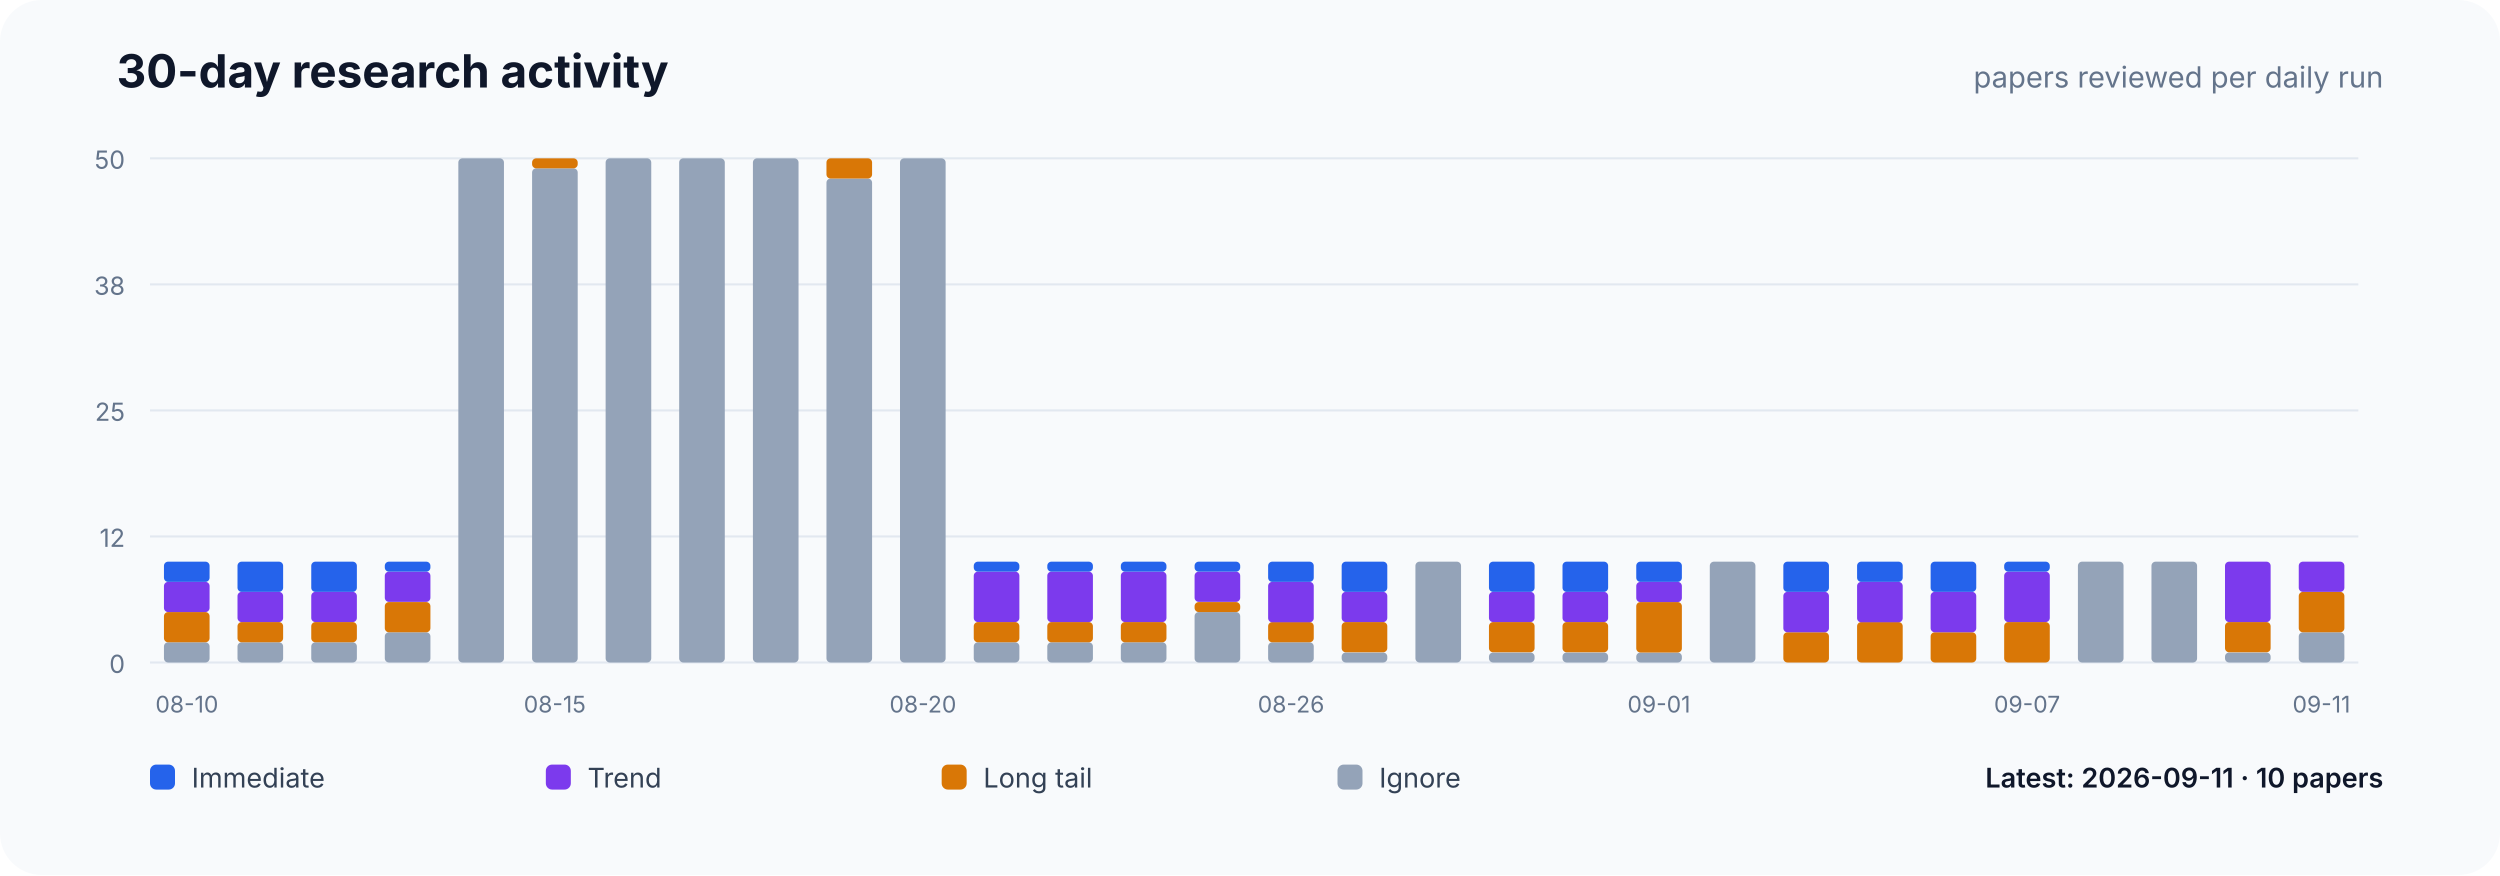
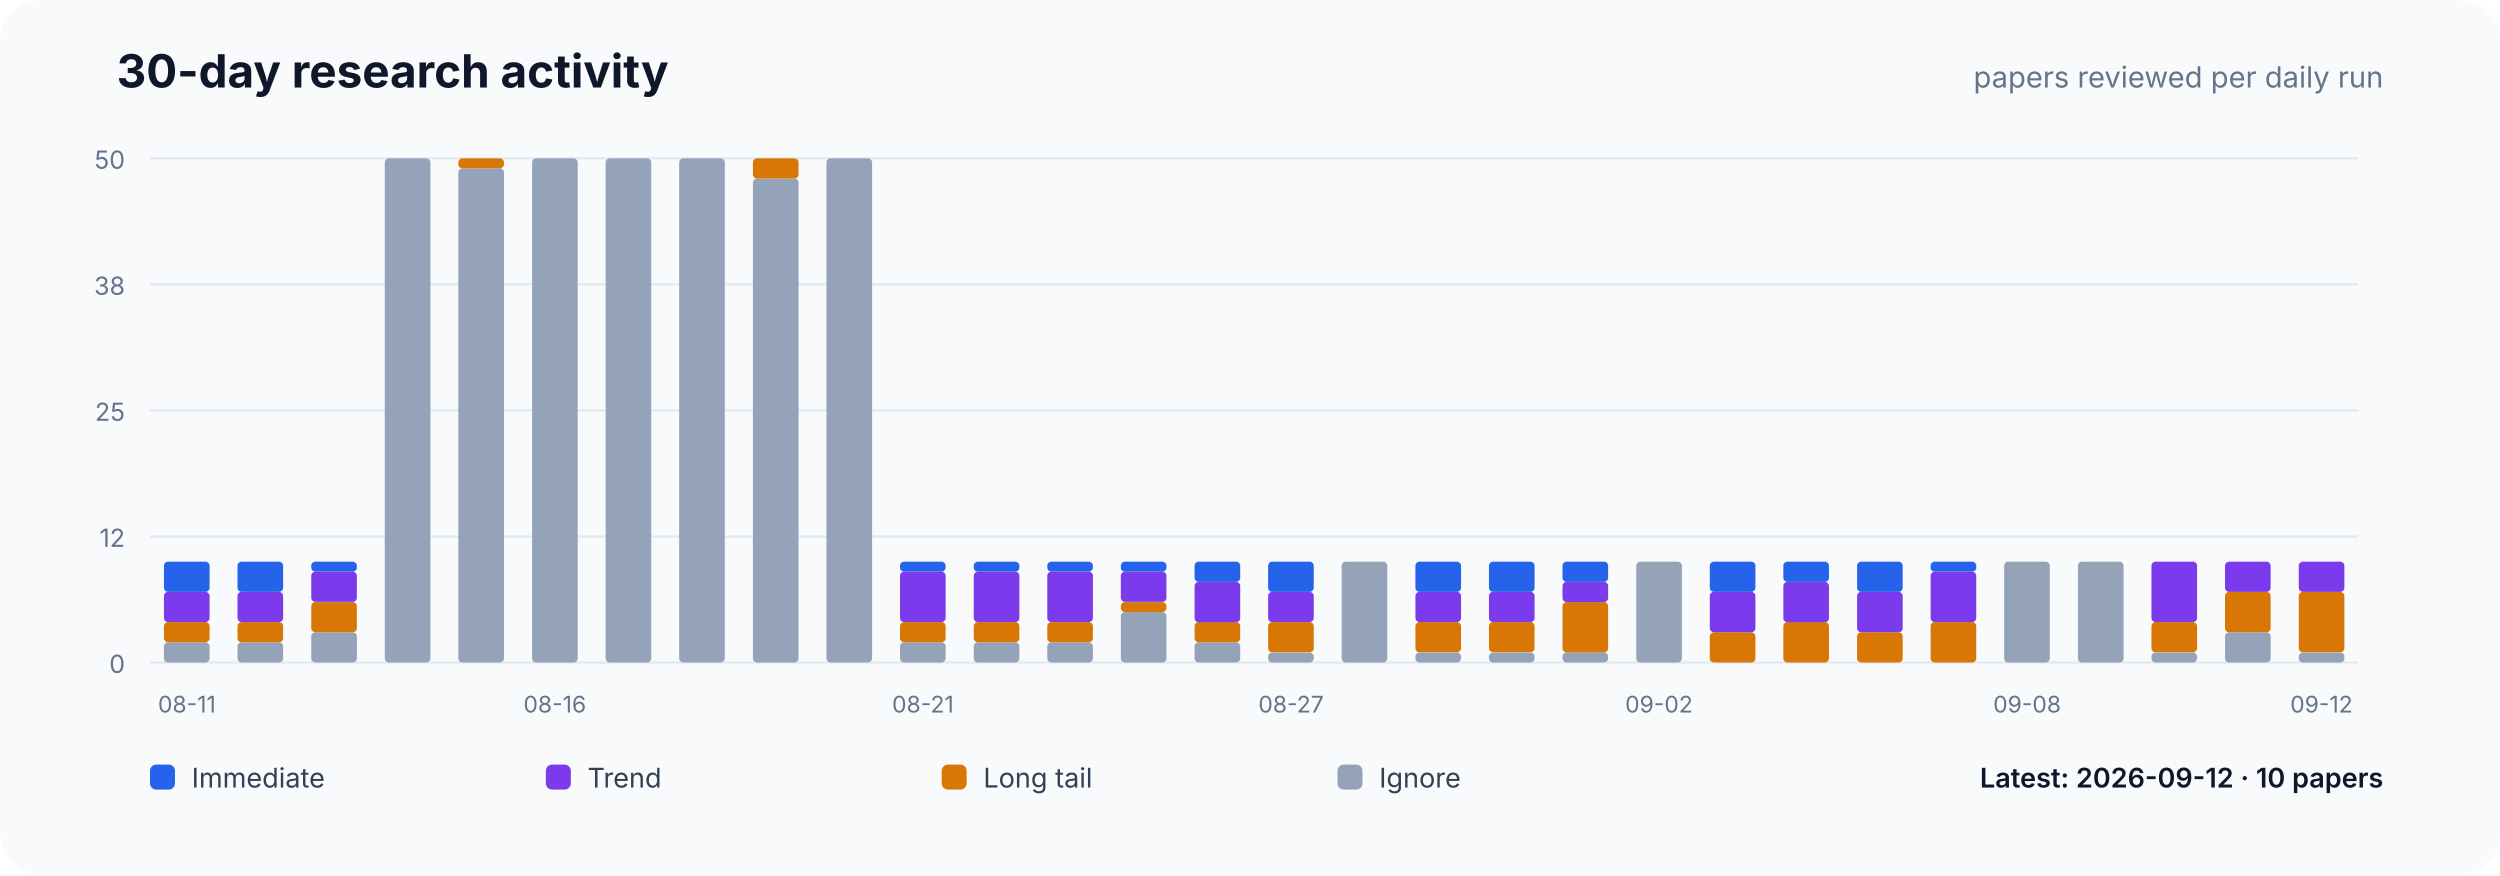
<svg xmlns="http://www.w3.org/2000/svg" width="1200" height="420" viewBox="0 0 1200 420" role="img" aria-labelledby="title desc">
  <rect width="1200" height="420" rx="20" fill="#f8fafc" />
  <text x="56" y="42" font-family="Inter,system-ui,sans-serif" font-size="22" font-weight="700" fill="#0f172a">30-day research activity</text>
  <text x="1144" y="42" text-anchor="end" font-family="Inter,system-ui,sans-serif" font-size="14" fill="#64748b">papers reviewed per daily run</text>
  <line x1="72" y1="318.0" x2="1132" y2="318.0" stroke="#e2e8f0" />
  <text x="60" y="323.0" text-anchor="end" font-family="Inter,system-ui,sans-serif" font-size="12" fill="#64748b">0</text>
  <line x1="72" y1="257.5" x2="1132" y2="257.5" stroke="#e2e8f0" />
  <text x="60" y="262.5" text-anchor="end" font-family="Inter,system-ui,sans-serif" font-size="12" fill="#64748b">12</text>
  <line x1="72" y1="197.0" x2="1132" y2="197.0" stroke="#e2e8f0" />
  <text x="60" y="202.0" text-anchor="end" font-family="Inter,system-ui,sans-serif" font-size="12" fill="#64748b">25</text>
  <line x1="72" y1="136.5" x2="1132" y2="136.5" stroke="#e2e8f0" />
  <text x="60" y="141.5" text-anchor="end" font-family="Inter,system-ui,sans-serif" font-size="12" fill="#64748b">38</text>
  <line x1="72" y1="76.0" x2="1132" y2="76.0" stroke="#e2e8f0" />
  <text x="60" y="81.0" text-anchor="end" font-family="Inter,system-ui,sans-serif" font-size="12" fill="#64748b">50</text>
  <rect x="78.7" y="308.3" width="21.9" height="9.7" rx="2" fill="#94a3b8" />
-   <rect x="78.7" y="293.8" width="21.9" height="14.5" rx="2" fill="#d97706" />
-   <rect x="78.7" y="279.3" width="21.9" height="14.5" rx="2" fill="#7c3aed" />
-   <rect x="78.7" y="269.6" width="21.9" height="9.7" rx="2" fill="#2563eb" />
-   <text x="89.7" y="342" text-anchor="middle" font-family="Inter,system-ui,sans-serif" font-size="11" fill="#64748b">08-10</text>
+   <rect x="78.7" y="298.6" width="21.9" height="9.7" rx="2" fill="#d97706" />
+   <rect x="78.7" y="284.1" width="21.9" height="14.5" rx="2" fill="#7c3aed" />
+   <rect x="78.7" y="269.6" width="21.9" height="14.5" rx="2" fill="#2563eb" />
+   <text x="89.7" y="342" text-anchor="middle" font-family="Inter,system-ui,sans-serif" font-size="11" fill="#64748b">08-11</text>
  <rect x="114.0" y="308.3" width="21.9" height="9.7" rx="2" fill="#94a3b8" />
  <rect x="114.0" y="298.6" width="21.9" height="9.7" rx="2" fill="#d97706" />
  <rect x="114.0" y="284.1" width="21.9" height="14.5" rx="2" fill="#7c3aed" />
  <rect x="114.0" y="269.6" width="21.9" height="14.5" rx="2" fill="#2563eb" />
-   <rect x="149.4" y="308.3" width="21.9" height="9.7" rx="2" fill="#94a3b8" />
-   <rect x="149.4" y="298.6" width="21.9" height="9.7" rx="2" fill="#d97706" />
-   <rect x="149.4" y="284.1" width="21.9" height="14.5" rx="2" fill="#7c3aed" />
-   <rect x="149.4" y="269.6" width="21.9" height="14.5" rx="2" fill="#2563eb" />
-   <rect x="184.7" y="303.5" width="21.9" height="14.5" rx="2" fill="#94a3b8" />
-   <rect x="184.7" y="289.0" width="21.9" height="14.5" rx="2" fill="#d97706" />
-   <rect x="184.7" y="274.4" width="21.9" height="14.5" rx="2" fill="#7c3aed" />
-   <rect x="184.7" y="269.6" width="21.9" height="4.8" rx="2" fill="#2563eb" />
-   <rect x="220.0" y="76.0" width="21.9" height="242.0" rx="2" fill="#94a3b8" />
-   <rect x="220.0" y="76.0" width="21.9" height="0.0" rx="2" fill="#d97706" />
+   <rect x="149.4" y="303.5" width="21.9" height="14.5" rx="2" fill="#94a3b8" />
+   <rect x="149.4" y="289.0" width="21.9" height="14.5" rx="2" fill="#d97706" />
+   <rect x="149.4" y="274.4" width="21.9" height="14.5" rx="2" fill="#7c3aed" />
+   <rect x="149.4" y="269.6" width="21.9" height="4.8" rx="2" fill="#2563eb" />
+   <rect x="184.7" y="76.0" width="21.9" height="242.0" rx="2" fill="#94a3b8" />
+   <rect x="184.7" y="76.0" width="21.9" height="0.0" rx="2" fill="#d97706" />
+   <rect x="184.7" y="76.0" width="21.9" height="0.0" rx="2" fill="#7c3aed" />
+   <rect x="184.7" y="76.0" width="21.9" height="0.0" rx="2" fill="#2563eb" />
+   <rect x="220.0" y="80.8" width="21.9" height="237.2" rx="2" fill="#94a3b8" />
+   <rect x="220.0" y="76.0" width="21.9" height="4.8" rx="2" fill="#d97706" />
  <rect x="220.0" y="76.0" width="21.9" height="0.0" rx="2" fill="#7c3aed" />
  <rect x="220.0" y="76.0" width="21.9" height="0.0" rx="2" fill="#2563eb" />
-   <rect x="255.4" y="80.8" width="21.9" height="237.2" rx="2" fill="#94a3b8" />
-   <rect x="255.4" y="76.0" width="21.9" height="4.8" rx="2" fill="#d97706" />
+   <rect x="255.4" y="76.0" width="21.9" height="242.0" rx="2" fill="#94a3b8" />
+   <rect x="255.4" y="76.0" width="21.9" height="0.0" rx="2" fill="#d97706" />
  <rect x="255.4" y="76.0" width="21.9" height="0.0" rx="2" fill="#7c3aed" />
  <rect x="255.4" y="76.0" width="21.9" height="0.0" rx="2" fill="#2563eb" />
-   <text x="266.3" y="342" text-anchor="middle" font-family="Inter,system-ui,sans-serif" font-size="11" fill="#64748b">08-15</text>
+   <text x="266.3" y="342" text-anchor="middle" font-family="Inter,system-ui,sans-serif" font-size="11" fill="#64748b">08-16</text>
  <rect x="290.7" y="76.0" width="21.9" height="242.0" rx="2" fill="#94a3b8" />
  <rect x="290.7" y="76.0" width="21.9" height="0.0" rx="2" fill="#d97706" />
  <rect x="290.7" y="76.0" width="21.9" height="0.0" rx="2" fill="#7c3aed" />
  <rect x="290.7" y="76.0" width="21.9" height="0.0" rx="2" fill="#2563eb" />
  <rect x="326.0" y="76.0" width="21.9" height="242.0" rx="2" fill="#94a3b8" />
  <rect x="326.0" y="76.0" width="21.9" height="0.0" rx="2" fill="#d97706" />
  <rect x="326.0" y="76.0" width="21.9" height="0.0" rx="2" fill="#7c3aed" />
  <rect x="326.0" y="76.0" width="21.9" height="0.0" rx="2" fill="#2563eb" />
-   <rect x="361.4" y="76.0" width="21.9" height="242.0" rx="2" fill="#94a3b8" />
-   <rect x="361.4" y="76.0" width="21.9" height="0.0" rx="2" fill="#d97706" />
+   <rect x="361.4" y="85.7" width="21.9" height="232.3" rx="2" fill="#94a3b8" />
+   <rect x="361.4" y="76.0" width="21.9" height="9.7" rx="2" fill="#d97706" />
  <rect x="361.4" y="76.0" width="21.9" height="0.0" rx="2" fill="#7c3aed" />
  <rect x="361.4" y="76.0" width="21.9" height="0.0" rx="2" fill="#2563eb" />
-   <rect x="396.7" y="85.7" width="21.9" height="232.3" rx="2" fill="#94a3b8" />
-   <rect x="396.7" y="76.0" width="21.9" height="9.7" rx="2" fill="#d97706" />
+   <rect x="396.7" y="76.0" width="21.9" height="242.0" rx="2" fill="#94a3b8" />
+   <rect x="396.7" y="76.0" width="21.9" height="0.0" rx="2" fill="#d97706" />
  <rect x="396.7" y="76.0" width="21.9" height="0.0" rx="2" fill="#7c3aed" />
  <rect x="396.7" y="76.0" width="21.9" height="0.0" rx="2" fill="#2563eb" />
-   <rect x="432.0" y="76.0" width="21.9" height="242.0" rx="2" fill="#94a3b8" />
-   <rect x="432.0" y="76.0" width="21.9" height="0.0" rx="2" fill="#d97706" />
-   <rect x="432.0" y="76.0" width="21.9" height="0.0" rx="2" fill="#7c3aed" />
-   <rect x="432.0" y="76.0" width="21.9" height="0.0" rx="2" fill="#2563eb" />
-   <text x="443.0" y="342" text-anchor="middle" font-family="Inter,system-ui,sans-serif" font-size="11" fill="#64748b">08-20</text>
+   <rect x="432.0" y="308.3" width="21.9" height="9.7" rx="2" fill="#94a3b8" />
+   <rect x="432.0" y="298.6" width="21.9" height="9.7" rx="2" fill="#d97706" />
+   <rect x="432.0" y="274.4" width="21.9" height="24.2" rx="2" fill="#7c3aed" />
+   <rect x="432.0" y="269.6" width="21.9" height="4.8" rx="2" fill="#2563eb" />
+   <text x="443.0" y="342" text-anchor="middle" font-family="Inter,system-ui,sans-serif" font-size="11" fill="#64748b">08-21</text>
  <rect x="467.4" y="308.3" width="21.9" height="9.7" rx="2" fill="#94a3b8" />
  <rect x="467.4" y="298.6" width="21.9" height="9.7" rx="2" fill="#d97706" />
  <rect x="467.4" y="274.4" width="21.9" height="24.2" rx="2" fill="#7c3aed" />
  <rect x="467.4" y="269.6" width="21.9" height="4.8" rx="2" fill="#2563eb" />
  <rect x="502.7" y="308.3" width="21.9" height="9.7" rx="2" fill="#94a3b8" />
  <rect x="502.7" y="298.6" width="21.9" height="9.7" rx="2" fill="#d97706" />
  <rect x="502.7" y="274.4" width="21.9" height="24.2" rx="2" fill="#7c3aed" />
  <rect x="502.7" y="269.6" width="21.9" height="4.8" rx="2" fill="#2563eb" />
-   <rect x="538.0" y="308.3" width="21.9" height="9.7" rx="2" fill="#94a3b8" />
-   <rect x="538.0" y="298.6" width="21.9" height="9.7" rx="2" fill="#d97706" />
-   <rect x="538.0" y="274.4" width="21.9" height="24.2" rx="2" fill="#7c3aed" />
+   <rect x="538.0" y="293.8" width="21.9" height="24.2" rx="2" fill="#94a3b8" />
+   <rect x="538.0" y="289.0" width="21.9" height="4.8" rx="2" fill="#d97706" />
+   <rect x="538.0" y="274.4" width="21.9" height="14.5" rx="2" fill="#7c3aed" />
  <rect x="538.0" y="269.6" width="21.9" height="4.8" rx="2" fill="#2563eb" />
-   <rect x="573.4" y="293.8" width="21.9" height="24.2" rx="2" fill="#94a3b8" />
-   <rect x="573.4" y="289.0" width="21.9" height="4.8" rx="2" fill="#d97706" />
-   <rect x="573.4" y="274.4" width="21.9" height="14.5" rx="2" fill="#7c3aed" />
-   <rect x="573.4" y="269.6" width="21.9" height="4.8" rx="2" fill="#2563eb" />
-   <rect x="608.7" y="308.3" width="21.9" height="9.7" rx="2" fill="#94a3b8" />
-   <rect x="608.7" y="298.6" width="21.9" height="9.7" rx="2" fill="#d97706" />
-   <rect x="608.7" y="279.3" width="21.9" height="19.4" rx="2" fill="#7c3aed" />
-   <rect x="608.7" y="269.6" width="21.9" height="9.7" rx="2" fill="#2563eb" />
-   <text x="619.7" y="342" text-anchor="middle" font-family="Inter,system-ui,sans-serif" font-size="11" fill="#64748b">08-26</text>
-   <rect x="644.0" y="313.2" width="21.9" height="4.8" rx="2" fill="#94a3b8" />
-   <rect x="644.0" y="298.6" width="21.9" height="14.5" rx="2" fill="#d97706" />
-   <rect x="644.0" y="284.1" width="21.9" height="14.5" rx="2" fill="#7c3aed" />
-   <rect x="644.0" y="269.6" width="21.9" height="14.5" rx="2" fill="#2563eb" />
-   <rect x="679.4" y="269.6" width="21.9" height="48.4" rx="2" fill="#94a3b8" />
-   <rect x="679.4" y="269.6" width="21.9" height="0.0" rx="2" fill="#d97706" />
-   <rect x="679.4" y="269.6" width="21.9" height="0.0" rx="2" fill="#7c3aed" />
-   <rect x="679.4" y="269.6" width="21.9" height="0.0" rx="2" fill="#2563eb" />
+   <rect x="573.4" y="308.3" width="21.9" height="9.7" rx="2" fill="#94a3b8" />
+   <rect x="573.4" y="298.6" width="21.9" height="9.7" rx="2" fill="#d97706" />
+   <rect x="573.4" y="279.3" width="21.9" height="19.4" rx="2" fill="#7c3aed" />
+   <rect x="573.4" y="269.6" width="21.9" height="9.7" rx="2" fill="#2563eb" />
+   <rect x="608.7" y="313.2" width="21.9" height="4.8" rx="2" fill="#94a3b8" />
+   <rect x="608.7" y="298.6" width="21.9" height="14.5" rx="2" fill="#d97706" />
+   <rect x="608.7" y="284.1" width="21.9" height="14.5" rx="2" fill="#7c3aed" />
+   <rect x="608.7" y="269.6" width="21.9" height="14.5" rx="2" fill="#2563eb" />
+   <text x="619.7" y="342" text-anchor="middle" font-family="Inter,system-ui,sans-serif" font-size="11" fill="#64748b">08-27</text>
+   <rect x="644.0" y="269.6" width="21.9" height="48.4" rx="2" fill="#94a3b8" />
+   <rect x="644.0" y="269.6" width="21.9" height="0.0" rx="2" fill="#d97706" />
+   <rect x="644.0" y="269.6" width="21.9" height="0.0" rx="2" fill="#7c3aed" />
+   <rect x="644.0" y="269.6" width="21.9" height="0.0" rx="2" fill="#2563eb" />
+   <rect x="679.4" y="313.2" width="21.9" height="4.8" rx="2" fill="#94a3b8" />
+   <rect x="679.4" y="298.6" width="21.9" height="14.5" rx="2" fill="#d97706" />
+   <rect x="679.4" y="284.1" width="21.9" height="14.5" rx="2" fill="#7c3aed" />
+   <rect x="679.4" y="269.6" width="21.9" height="14.5" rx="2" fill="#2563eb" />
  <rect x="714.7" y="313.2" width="21.9" height="4.8" rx="2" fill="#94a3b8" />
  <rect x="714.7" y="298.6" width="21.9" height="14.5" rx="2" fill="#d97706" />
  <rect x="714.7" y="284.1" width="21.9" height="14.5" rx="2" fill="#7c3aed" />
  <rect x="714.7" y="269.6" width="21.9" height="14.5" rx="2" fill="#2563eb" />
  <rect x="750.0" y="313.2" width="21.9" height="4.8" rx="2" fill="#94a3b8" />
-   <rect x="750.0" y="298.6" width="21.9" height="14.5" rx="2" fill="#d97706" />
-   <rect x="750.0" y="284.1" width="21.9" height="14.5" rx="2" fill="#7c3aed" />
-   <rect x="750.0" y="269.6" width="21.9" height="14.5" rx="2" fill="#2563eb" />
-   <rect x="785.4" y="313.2" width="21.9" height="4.8" rx="2" fill="#94a3b8" />
-   <rect x="785.4" y="289.0" width="21.9" height="24.2" rx="2" fill="#d97706" />
-   <rect x="785.4" y="279.3" width="21.9" height="9.7" rx="2" fill="#7c3aed" />
-   <rect x="785.4" y="269.6" width="21.9" height="9.7" rx="2" fill="#2563eb" />
-   <text x="796.3" y="342" text-anchor="middle" font-family="Inter,system-ui,sans-serif" font-size="11" fill="#64748b">09-01</text>
-   <rect x="820.7" y="269.6" width="21.9" height="48.4" rx="2" fill="#94a3b8" />
-   <rect x="820.7" y="269.6" width="21.9" height="0.0" rx="2" fill="#d97706" />
-   <rect x="820.7" y="269.6" width="21.9" height="0.0" rx="2" fill="#7c3aed" />
-   <rect x="820.7" y="269.6" width="21.9" height="0.0" rx="2" fill="#2563eb" />
+   <rect x="750.0" y="289.0" width="21.9" height="24.2" rx="2" fill="#d97706" />
+   <rect x="750.0" y="279.3" width="21.9" height="9.7" rx="2" fill="#7c3aed" />
+   <rect x="750.0" y="269.6" width="21.9" height="9.7" rx="2" fill="#2563eb" />
+   <rect x="785.4" y="269.6" width="21.9" height="48.4" rx="2" fill="#94a3b8" />
+   <rect x="785.4" y="269.6" width="21.9" height="0.0" rx="2" fill="#d97706" />
+   <rect x="785.4" y="269.6" width="21.9" height="0.0" rx="2" fill="#7c3aed" />
+   <rect x="785.4" y="269.6" width="21.9" height="0.0" rx="2" fill="#2563eb" />
+   <text x="796.3" y="342" text-anchor="middle" font-family="Inter,system-ui,sans-serif" font-size="11" fill="#64748b">09-02</text>
+   <rect x="820.7" y="318.0" width="21.9" height="0.0" rx="2" fill="#94a3b8" />
+   <rect x="820.7" y="303.5" width="21.9" height="14.5" rx="2" fill="#d97706" />
+   <rect x="820.7" y="284.1" width="21.9" height="19.4" rx="2" fill="#7c3aed" />
+   <rect x="820.7" y="269.6" width="21.9" height="14.5" rx="2" fill="#2563eb" />
  <rect x="856.0" y="318.0" width="21.9" height="0.0" rx="2" fill="#94a3b8" />
-   <rect x="856.0" y="303.5" width="21.9" height="14.5" rx="2" fill="#d97706" />
-   <rect x="856.0" y="284.1" width="21.9" height="19.4" rx="2" fill="#7c3aed" />
-   <rect x="856.0" y="269.6" width="21.9" height="14.5" rx="2" fill="#2563eb" />
+   <rect x="856.0" y="298.6" width="21.9" height="19.4" rx="2" fill="#d97706" />
+   <rect x="856.0" y="279.3" width="21.9" height="19.4" rx="2" fill="#7c3aed" />
+   <rect x="856.0" y="269.6" width="21.9" height="9.7" rx="2" fill="#2563eb" />
  <rect x="891.4" y="318.0" width="21.9" height="0.0" rx="2" fill="#94a3b8" />
-   <rect x="891.4" y="298.6" width="21.9" height="19.4" rx="2" fill="#d97706" />
-   <rect x="891.4" y="279.3" width="21.9" height="19.4" rx="2" fill="#7c3aed" />
-   <rect x="891.4" y="269.6" width="21.9" height="9.7" rx="2" fill="#2563eb" />
+   <rect x="891.4" y="303.5" width="21.9" height="14.5" rx="2" fill="#d97706" />
+   <rect x="891.4" y="284.1" width="21.9" height="19.4" rx="2" fill="#7c3aed" />
+   <rect x="891.4" y="269.6" width="21.9" height="14.5" rx="2" fill="#2563eb" />
  <rect x="926.7" y="318.0" width="21.9" height="0.0" rx="2" fill="#94a3b8" />
-   <rect x="926.7" y="303.5" width="21.9" height="14.5" rx="2" fill="#d97706" />
-   <rect x="926.7" y="284.1" width="21.9" height="19.4" rx="2" fill="#7c3aed" />
-   <rect x="926.7" y="269.6" width="21.9" height="14.5" rx="2" fill="#2563eb" />
-   <rect x="962.0" y="318.0" width="21.9" height="0.0" rx="2" fill="#94a3b8" />
-   <rect x="962.0" y="298.6" width="21.9" height="19.4" rx="2" fill="#d97706" />
-   <rect x="962.0" y="274.4" width="21.9" height="24.2" rx="2" fill="#7c3aed" />
-   <rect x="962.0" y="269.6" width="21.9" height="4.8" rx="2" fill="#2563eb" />
-   <text x="973.0" y="342" text-anchor="middle" font-family="Inter,system-ui,sans-serif" font-size="11" fill="#64748b">09-07</text>
+   <rect x="926.7" y="298.6" width="21.9" height="19.4" rx="2" fill="#d97706" />
+   <rect x="926.7" y="274.4" width="21.9" height="24.2" rx="2" fill="#7c3aed" />
+   <rect x="926.7" y="269.6" width="21.9" height="4.8" rx="2" fill="#2563eb" />
+   <rect x="962.0" y="269.6" width="21.9" height="48.4" rx="2" fill="#94a3b8" />
+   <rect x="962.0" y="269.6" width="21.9" height="0.0" rx="2" fill="#d97706" />
+   <rect x="962.0" y="269.6" width="21.9" height="0.0" rx="2" fill="#7c3aed" />
+   <rect x="962.0" y="269.6" width="21.9" height="0.0" rx="2" fill="#2563eb" />
+   <text x="973.0" y="342" text-anchor="middle" font-family="Inter,system-ui,sans-serif" font-size="11" fill="#64748b">09-08</text>
  <rect x="997.4" y="269.6" width="21.9" height="48.4" rx="2" fill="#94a3b8" />
  <rect x="997.4" y="269.6" width="21.9" height="0.0" rx="2" fill="#d97706" />
  <rect x="997.4" y="269.6" width="21.9" height="0.0" rx="2" fill="#7c3aed" />
  <rect x="997.4" y="269.6" width="21.9" height="0.0" rx="2" fill="#2563eb" />
-   <rect x="1032.7" y="269.6" width="21.9" height="48.4" rx="2" fill="#94a3b8" />
-   <rect x="1032.7" y="269.6" width="21.9" height="0.0" rx="2" fill="#d97706" />
-   <rect x="1032.7" y="269.6" width="21.9" height="0.0" rx="2" fill="#7c3aed" />
+   <rect x="1032.7" y="313.2" width="21.9" height="4.8" rx="2" fill="#94a3b8" />
+   <rect x="1032.7" y="298.6" width="21.9" height="14.5" rx="2" fill="#d97706" />
+   <rect x="1032.7" y="269.6" width="21.9" height="29.0" rx="2" fill="#7c3aed" />
  <rect x="1032.7" y="269.6" width="21.9" height="0.0" rx="2" fill="#2563eb" />
-   <rect x="1068.0" y="313.2" width="21.9" height="4.8" rx="2" fill="#94a3b8" />
-   <rect x="1068.0" y="298.6" width="21.9" height="14.5" rx="2" fill="#d97706" />
-   <rect x="1068.0" y="269.6" width="21.9" height="29.0" rx="2" fill="#7c3aed" />
+   <rect x="1068.0" y="303.5" width="21.9" height="14.5" rx="2" fill="#94a3b8" />
+   <rect x="1068.0" y="284.1" width="21.9" height="19.4" rx="2" fill="#d97706" />
+   <rect x="1068.0" y="269.6" width="21.9" height="14.5" rx="2" fill="#7c3aed" />
  <rect x="1068.0" y="269.6" width="21.9" height="0.0" rx="2" fill="#2563eb" />
-   <rect x="1103.4" y="303.5" width="21.9" height="14.5" rx="2" fill="#94a3b8" />
-   <rect x="1103.4" y="284.1" width="21.9" height="19.4" rx="2" fill="#d97706" />
+   <rect x="1103.4" y="313.2" width="21.9" height="4.8" rx="2" fill="#94a3b8" />
+   <rect x="1103.4" y="284.1" width="21.9" height="29.0" rx="2" fill="#d97706" />
  <rect x="1103.4" y="269.6" width="21.9" height="14.5" rx="2" fill="#7c3aed" />
  <rect x="1103.4" y="269.6" width="21.9" height="0.0" rx="2" fill="#2563eb" />
-   <text x="1114.3" y="342" text-anchor="middle" font-family="Inter,system-ui,sans-serif" font-size="11" fill="#64748b">09-11</text>
+   <text x="1114.3" y="342" text-anchor="middle" font-family="Inter,system-ui,sans-serif" font-size="11" fill="#64748b">09-12</text>
  <rect x="72" y="367" width="12" height="12" rx="3" fill="#2563eb" />
  <text x="92" y="378" font-family="Inter,system-ui,sans-serif" font-size="13" fill="#334155">Immediate</text>
  <rect x="262" y="367" width="12" height="12" rx="3" fill="#7c3aed" />
  <text x="282" y="378" font-family="Inter,system-ui,sans-serif" font-size="13" fill="#334155">Trend</text>
  <rect x="452" y="367" width="12" height="12" rx="3" fill="#d97706" />
  <text x="472" y="378" font-family="Inter,system-ui,sans-serif" font-size="13" fill="#334155">Long tail</text>
  <rect x="642" y="367" width="12" height="12" rx="3" fill="#94a3b8" />
  <text x="662" y="378" font-family="Inter,system-ui,sans-serif" font-size="13" fill="#334155">Ignore</text>
-   <text x="1144" y="378" text-anchor="end" font-family="Inter,system-ui,sans-serif" font-size="13" font-weight="600" fill="#0f172a">Latest: 2026-09-11 · 10 papers</text>
+   <text x="1144" y="378" text-anchor="end" font-family="Inter,system-ui,sans-serif" font-size="13" font-weight="600" fill="#0f172a">Latest: 2026-09-12 · 10 papers</text>
</svg>
